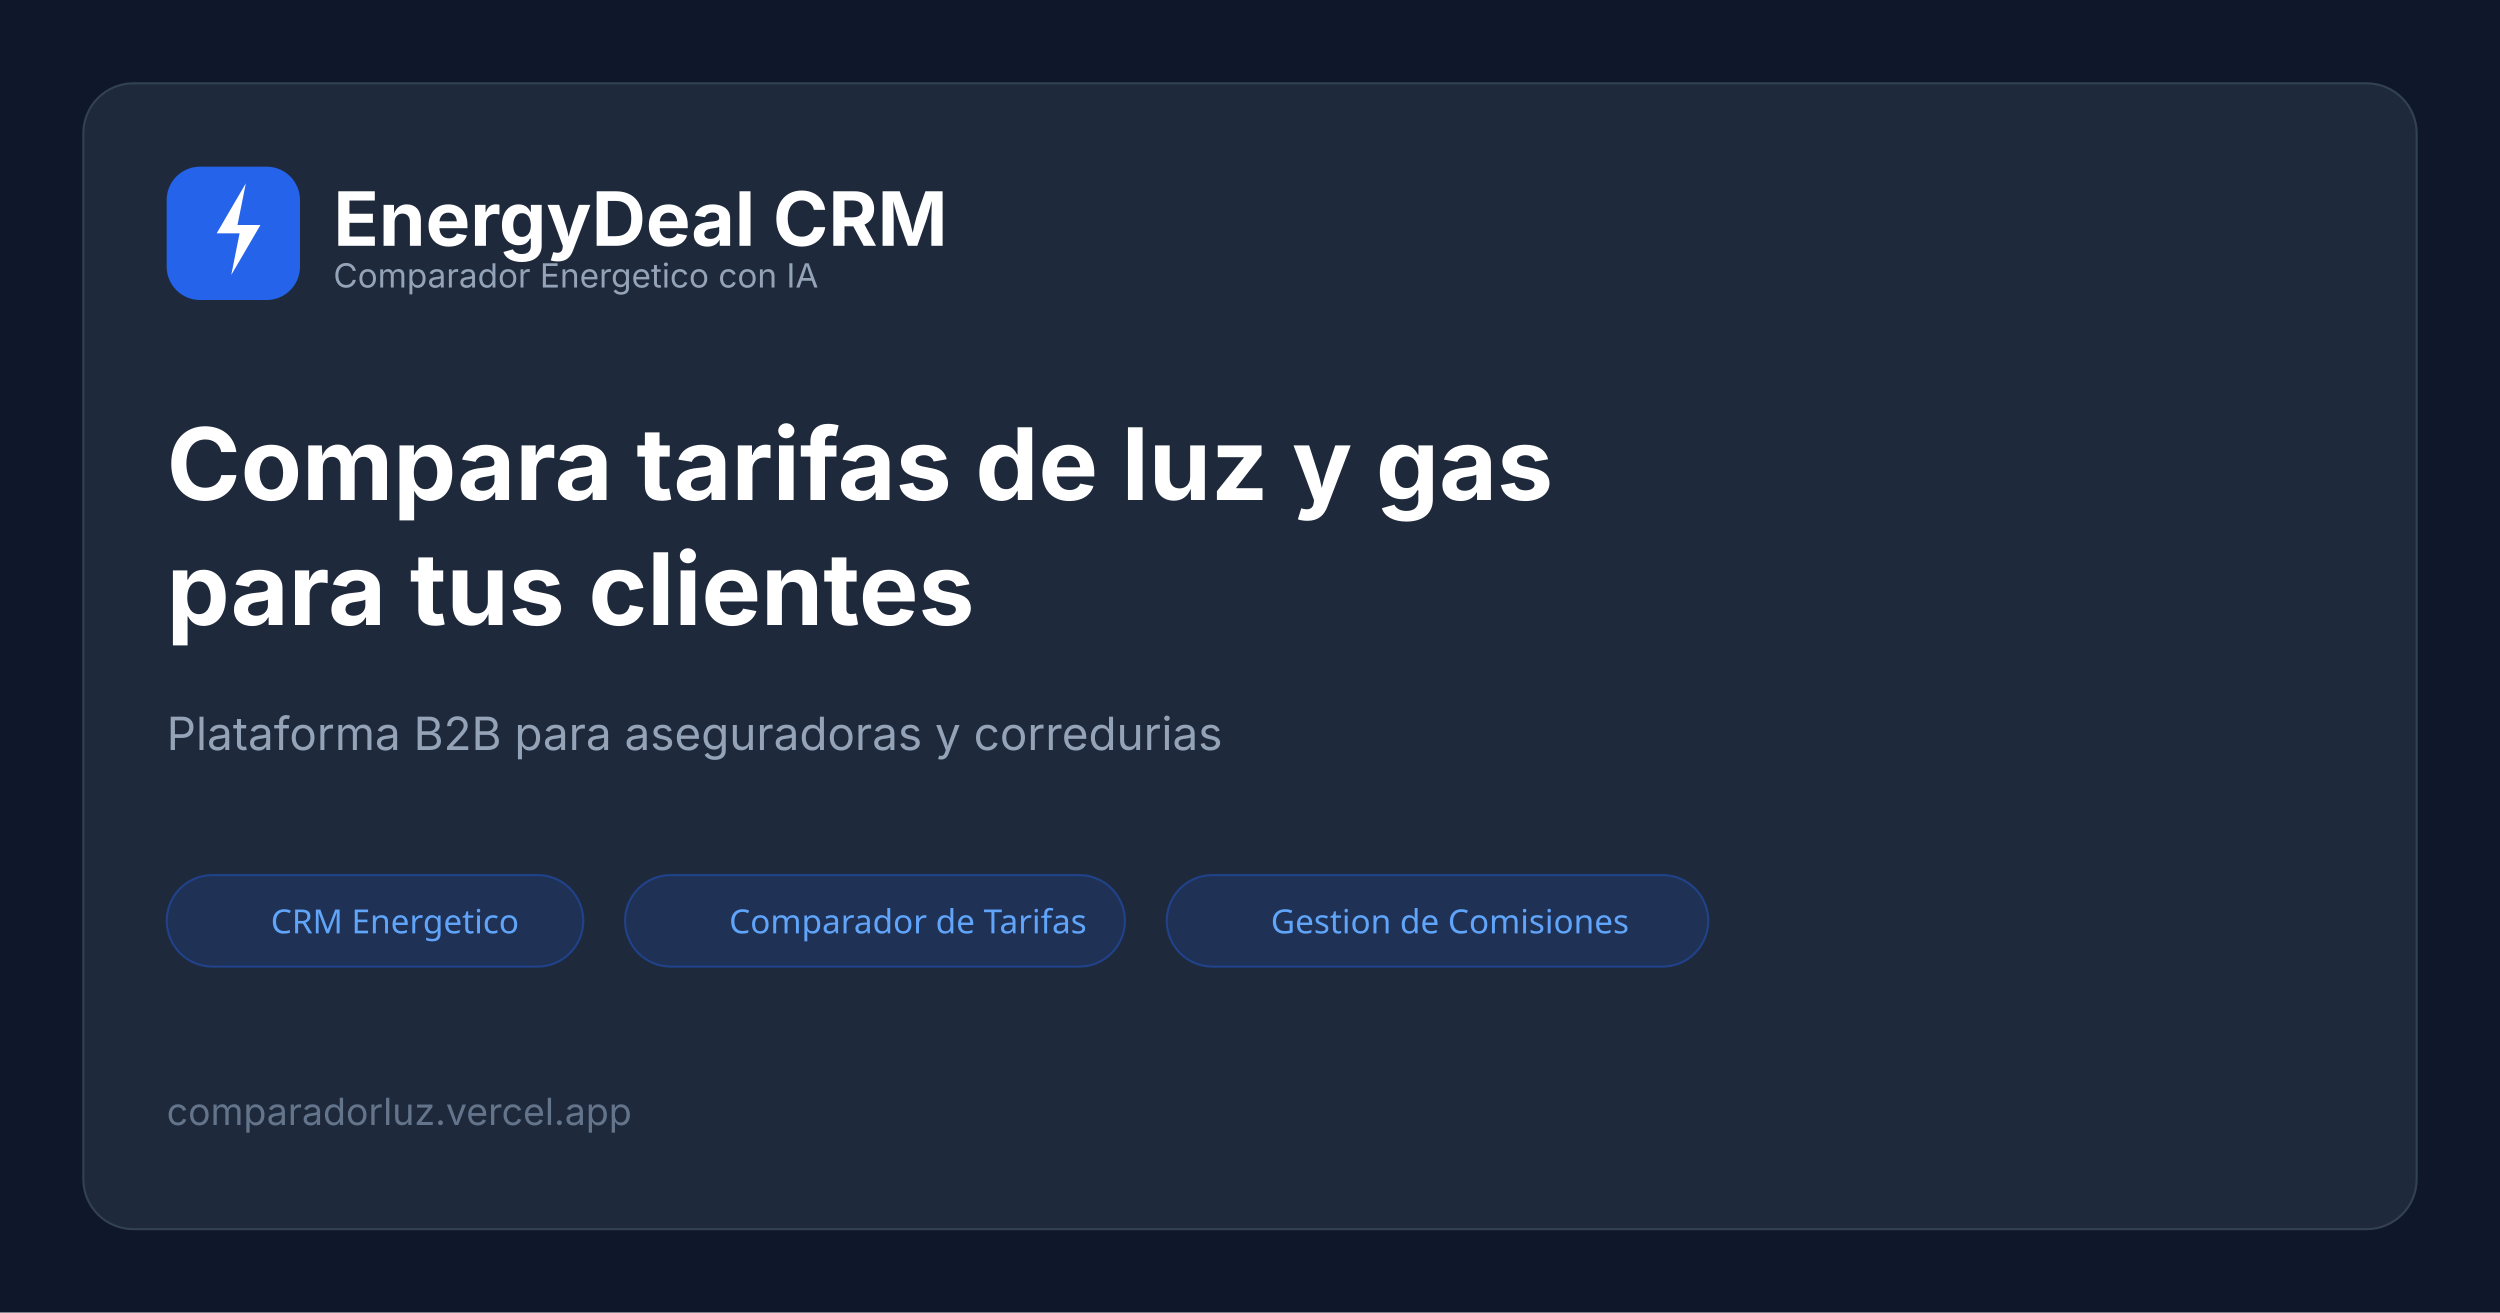
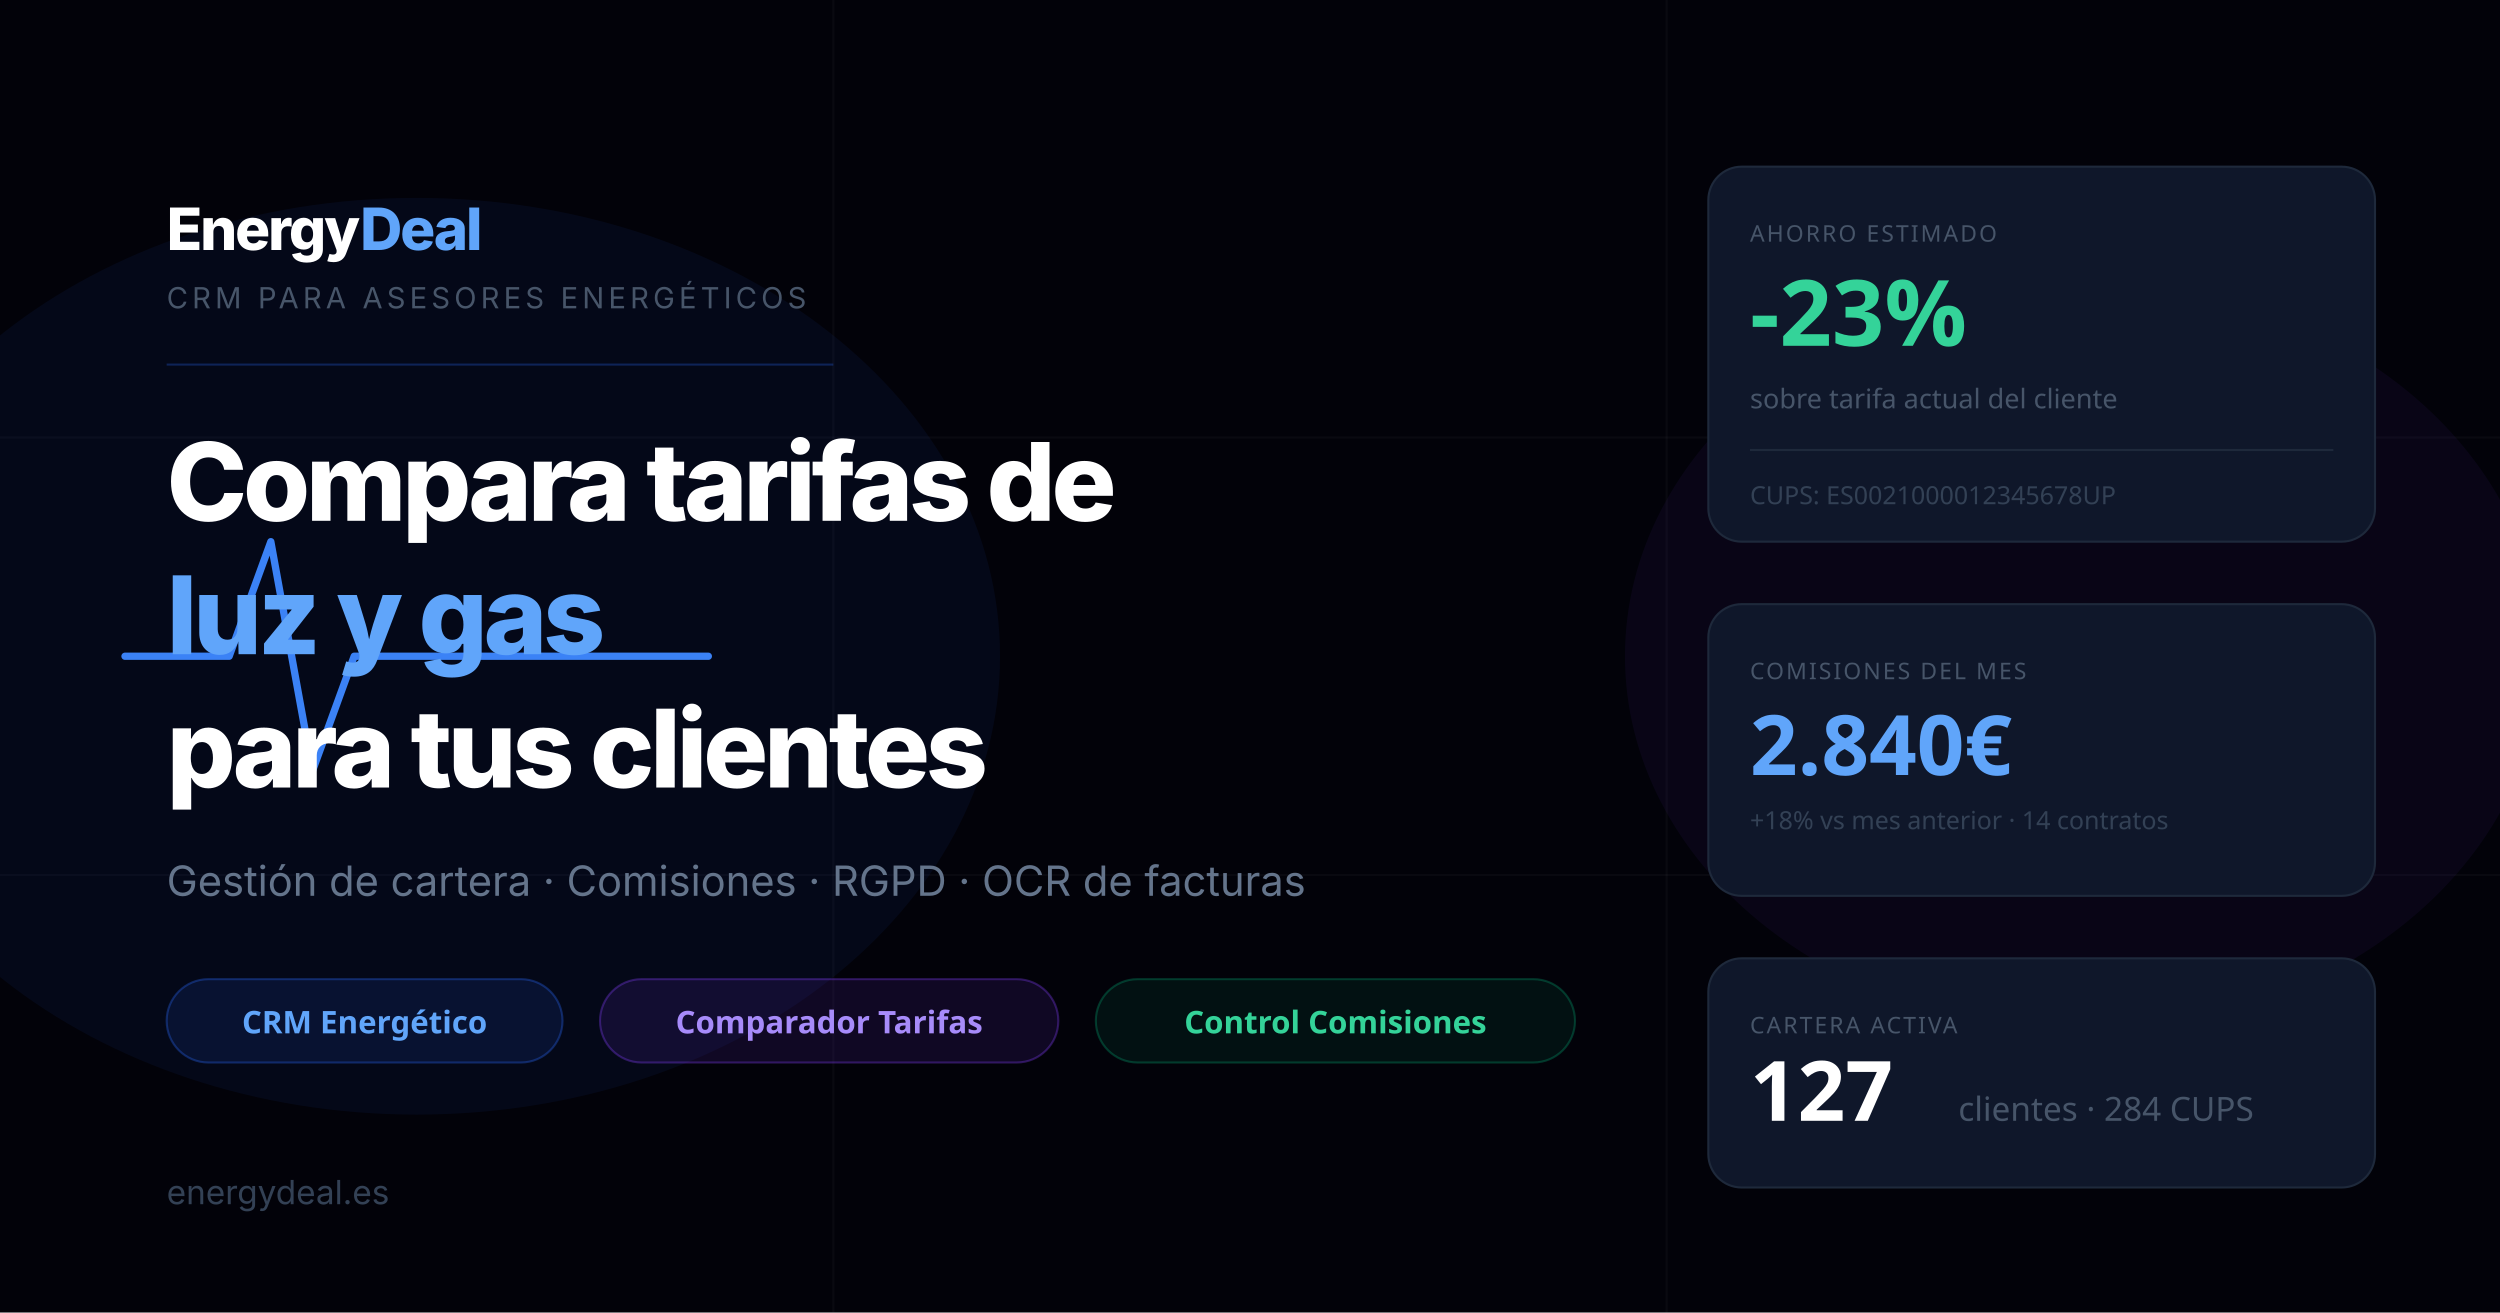
- <svg xmlns="http://www.w3.org/2000/svg" viewBox="0 0 1200 630" fill="none">
-   <rect width="1200" height="630" fill="#0f172a" />
-   <rect x="40" y="40" width="1120" height="550" rx="24" fill="#1e293b" stroke="#334155" stroke-width="1" />
-   <rect x="80" y="80" width="64" height="64" rx="16" fill="#2563eb" />
-   <path d="M118 88L104 112h11l-4 20L125 108h-11l4-20z" fill="#ffffff" />
-   <text x="160" y="118" font-family="system-ui, -apple-system, sans-serif" font-size="36" font-weight="700" fill="#ffffff">EnergyDeal CRM</text>
-   <text x="160" y="138" font-family="system-ui, -apple-system, sans-serif" font-size="16" fill="#94a3b8">Comparador Energetico con IA</text>
-   <text x="80" y="240" font-family="system-ui, -apple-system, sans-serif" font-size="48" font-weight="700" fill="#ffffff">Compara tarifas de luz y gas</text>
-   <text x="80" y="300" font-family="system-ui, -apple-system, sans-serif" font-size="48" font-weight="700" fill="#ffffff">para tus clientes</text>
-   <text x="80" y="360" font-family="system-ui, -apple-system, sans-serif" font-size="22" fill="#94a3b8">Plataforma B2B para aseguradoras y corredurias</text>
-   <rect x="80" y="420" width="200" height="44" rx="22" fill="#2563eb" fill-opacity="0.15" stroke="#2563eb" stroke-opacity="0.4" />
-   <text x="130" y="448" font-family="system-ui, sans-serif" font-size="16" font-weight="500" fill="#60a5fa">CRM Energetico</text>
-   <rect x="300" y="420" width="240" height="44" rx="22" fill="#2563eb" fill-opacity="0.15" stroke="#2563eb" stroke-opacity="0.4" />
-   <text x="350" y="448" font-family="system-ui, sans-serif" font-size="16" font-weight="500" fill="#60a5fa">Comparador de Tarifas</text>
-   <rect x="560" y="420" width="260" height="44" rx="22" fill="#2563eb" fill-opacity="0.15" stroke="#2563eb" stroke-opacity="0.4" />
-   <text x="610" y="448" font-family="system-ui, sans-serif" font-size="16" font-weight="500" fill="#60a5fa">Gestion de Comisiones</text>
-   <text x="80" y="540" font-family="system-ui, -apple-system, sans-serif" font-size="18" fill="#64748b">comparadorluz.vercel.app</text>
+ <svg xmlns="http://www.w3.org/2000/svg" width="1200" height="630" viewBox="0 0 1200 630" fill="none">
+   <rect width="1200" height="630" fill="#020209" />
+   <line x1="0" y1="210" x2="1200" y2="210" stroke="#ffffff" stroke-opacity="0.03" />
+   <line x1="0" y1="420" x2="1200" y2="420" stroke="#ffffff" stroke-opacity="0.03" />
+   <line x1="400" y1="0" x2="400" y2="630" stroke="#ffffff" stroke-opacity="0.03" />
+   <line x1="800" y1="0" x2="800" y2="630" stroke="#ffffff" stroke-opacity="0.03" />
+   <ellipse cx="200" cy="315" rx="280" ry="220" fill="#2563eb" fill-opacity="0.07" />
+   <ellipse cx="1000" cy="315" rx="220" ry="180" fill="#7c3aed" fill-opacity="0.06" />
+   <polyline points="60,315 110,315 130,260 150,370 170,315 200,315 340,315" stroke="#3b82f6" stroke-width="3.5" stroke-linecap="round" stroke-linejoin="round" fill="none" />
+   <text x="80" y="120" font-family="system-ui, -apple-system, sans-serif" font-size="28" font-weight="800" fill="#ffffff" letter-spacing="-1">Energy<tspan fill="#60a5fa">Deal</tspan>
+   </text>
+   <text x="80" y="148" font-family="system-ui, -apple-system, sans-serif" font-size="14" fill="#475569" letter-spacing="2">CRM PARA ASESORES ENERGÉTICOS</text>
+   <line x1="80" y1="175" x2="400" y2="175" stroke="#2563eb" stroke-opacity="0.3" stroke-width="1" />
+   <text x="80" y="250" font-family="system-ui, -apple-system, sans-serif" font-size="52" font-weight="800" fill="#ffffff" letter-spacing="-2">Compara tarifas de</text>
+   <text x="80" y="314" font-family="system-ui, -apple-system, sans-serif" font-size="52" font-weight="800" fill="#60a5fa" letter-spacing="-2">luz y gas</text>
+   <text x="80" y="378" font-family="system-ui, -apple-system, sans-serif" font-size="52" font-weight="800" fill="#ffffff" letter-spacing="-2">para tus clientes</text>
+   <text x="80" y="430" font-family="system-ui, -apple-system, sans-serif" font-size="20" fill="#64748b">Gestión de cartera · Comisiones · RGPD · OCR de facturas</text>
+   <rect x="80" y="470" width="190" height="40" rx="20" fill="#2563eb" fill-opacity="0.12" stroke="#2563eb" stroke-opacity="0.35" stroke-width="1" />
+   <text x="175" y="496" font-family="system-ui, sans-serif" font-size="15" font-weight="600" fill="#60a5fa" text-anchor="middle">CRM Energético</text>
+   <rect x="288" y="470" width="220" height="40" rx="20" fill="#7c3aed" fill-opacity="0.12" stroke="#7c3aed" stroke-opacity="0.35" stroke-width="1" />
+   <text x="398" y="496" font-family="system-ui, sans-serif" font-size="15" font-weight="600" fill="#a78bfa" text-anchor="middle">Comparador Tarifas</text>
+   <rect x="526" y="470" width="230" height="40" rx="20" fill="#059669" fill-opacity="0.1" stroke="#059669" stroke-opacity="0.35" stroke-width="1" />
+   <text x="641" y="496" font-family="system-ui, sans-serif" font-size="15" font-weight="600" fill="#34d399" text-anchor="middle">Control Comisiones</text>
+   <text x="80" y="578" font-family="system-ui, -apple-system, sans-serif" font-size="16" fill="#334155">energydeal.es</text>
+   <rect x="820" y="80" width="320" height="180" rx="16" fill="#0f172a" stroke="#1e293b" stroke-width="1" />
+   <text x="840" y="116" font-family="system-ui, sans-serif" font-size="11" fill="#475569" letter-spacing="1">AHORRO ESTIMADO</text>
+   <text x="840" y="166" font-family="system-ui, sans-serif" font-size="44" font-weight="800" fill="#34d399">-23%</text>
+   <text x="840" y="196" font-family="system-ui, sans-serif" font-size="13" fill="#475569">sobre tarifa actual del cliente</text>
+   <line x1="840" y1="216" x2="1120" y2="216" stroke="#1e293b" stroke-width="1" />
+   <text x="840" y="242" font-family="system-ui, sans-serif" font-size="12" fill="#334155">CUPS: ES0021000012345678UP</text>
+   <rect x="820" y="290" width="320" height="140" rx="16" fill="#0f172a" stroke="#1e293b" stroke-width="1" />
+   <text x="840" y="326" font-family="system-ui, sans-serif" font-size="11" fill="#475569" letter-spacing="1">COMISIONES DEL MES</text>
+   <text x="840" y="372" font-family="system-ui, sans-serif" font-size="40" font-weight="800" fill="#60a5fa">2.840€</text>
+   <text x="840" y="398" font-family="system-ui, sans-serif" font-size="12" fill="#334155">+18% vs mes anterior · 14 contratos</text>
+   <rect x="820" y="460" width="320" height="110" rx="16" fill="#0f172a" stroke="#1e293b" stroke-width="1" />
+   <text x="840" y="496" font-family="system-ui, sans-serif" font-size="11" fill="#475569" letter-spacing="1">CARTERA ACTIVA</text>
+   <text x="840" y="538" font-family="system-ui, sans-serif" font-size="40" font-weight="800" fill="#ffffff">127</text>
+   <text x="940" y="538" font-family="system-ui, sans-serif" font-size="16" fill="#475569"> clientes · 284 CUPS</text>
</svg>
